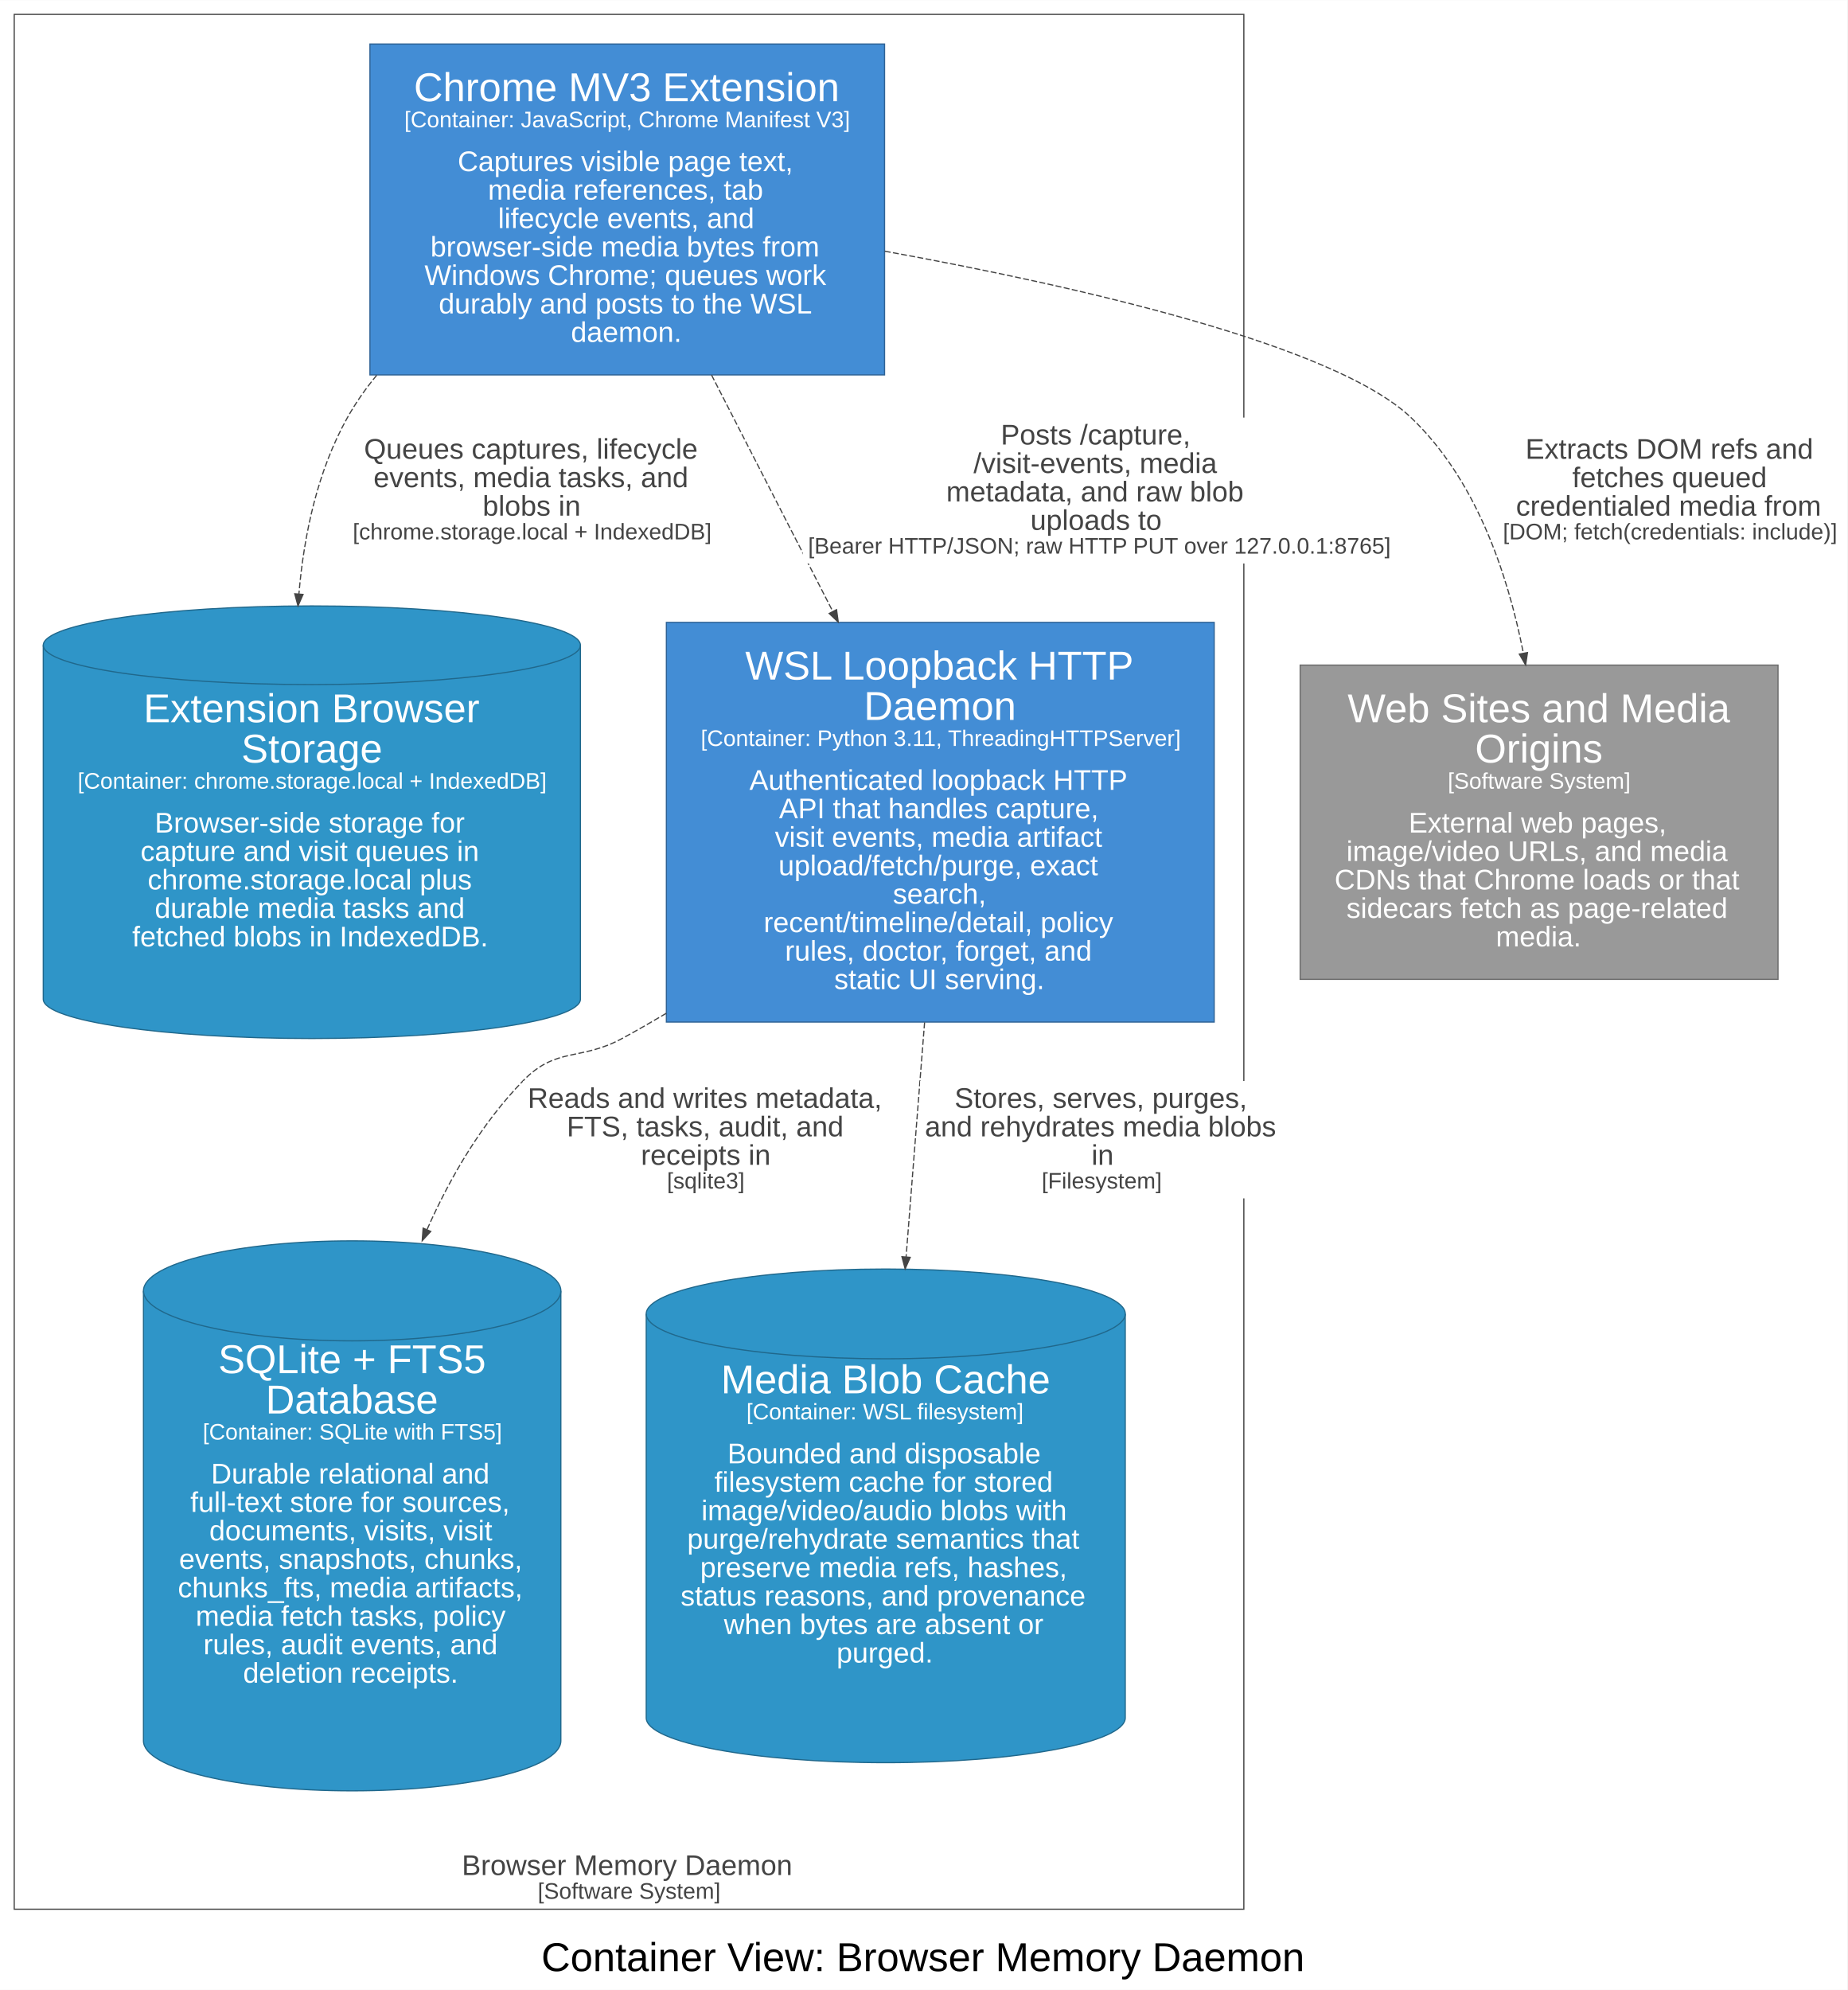
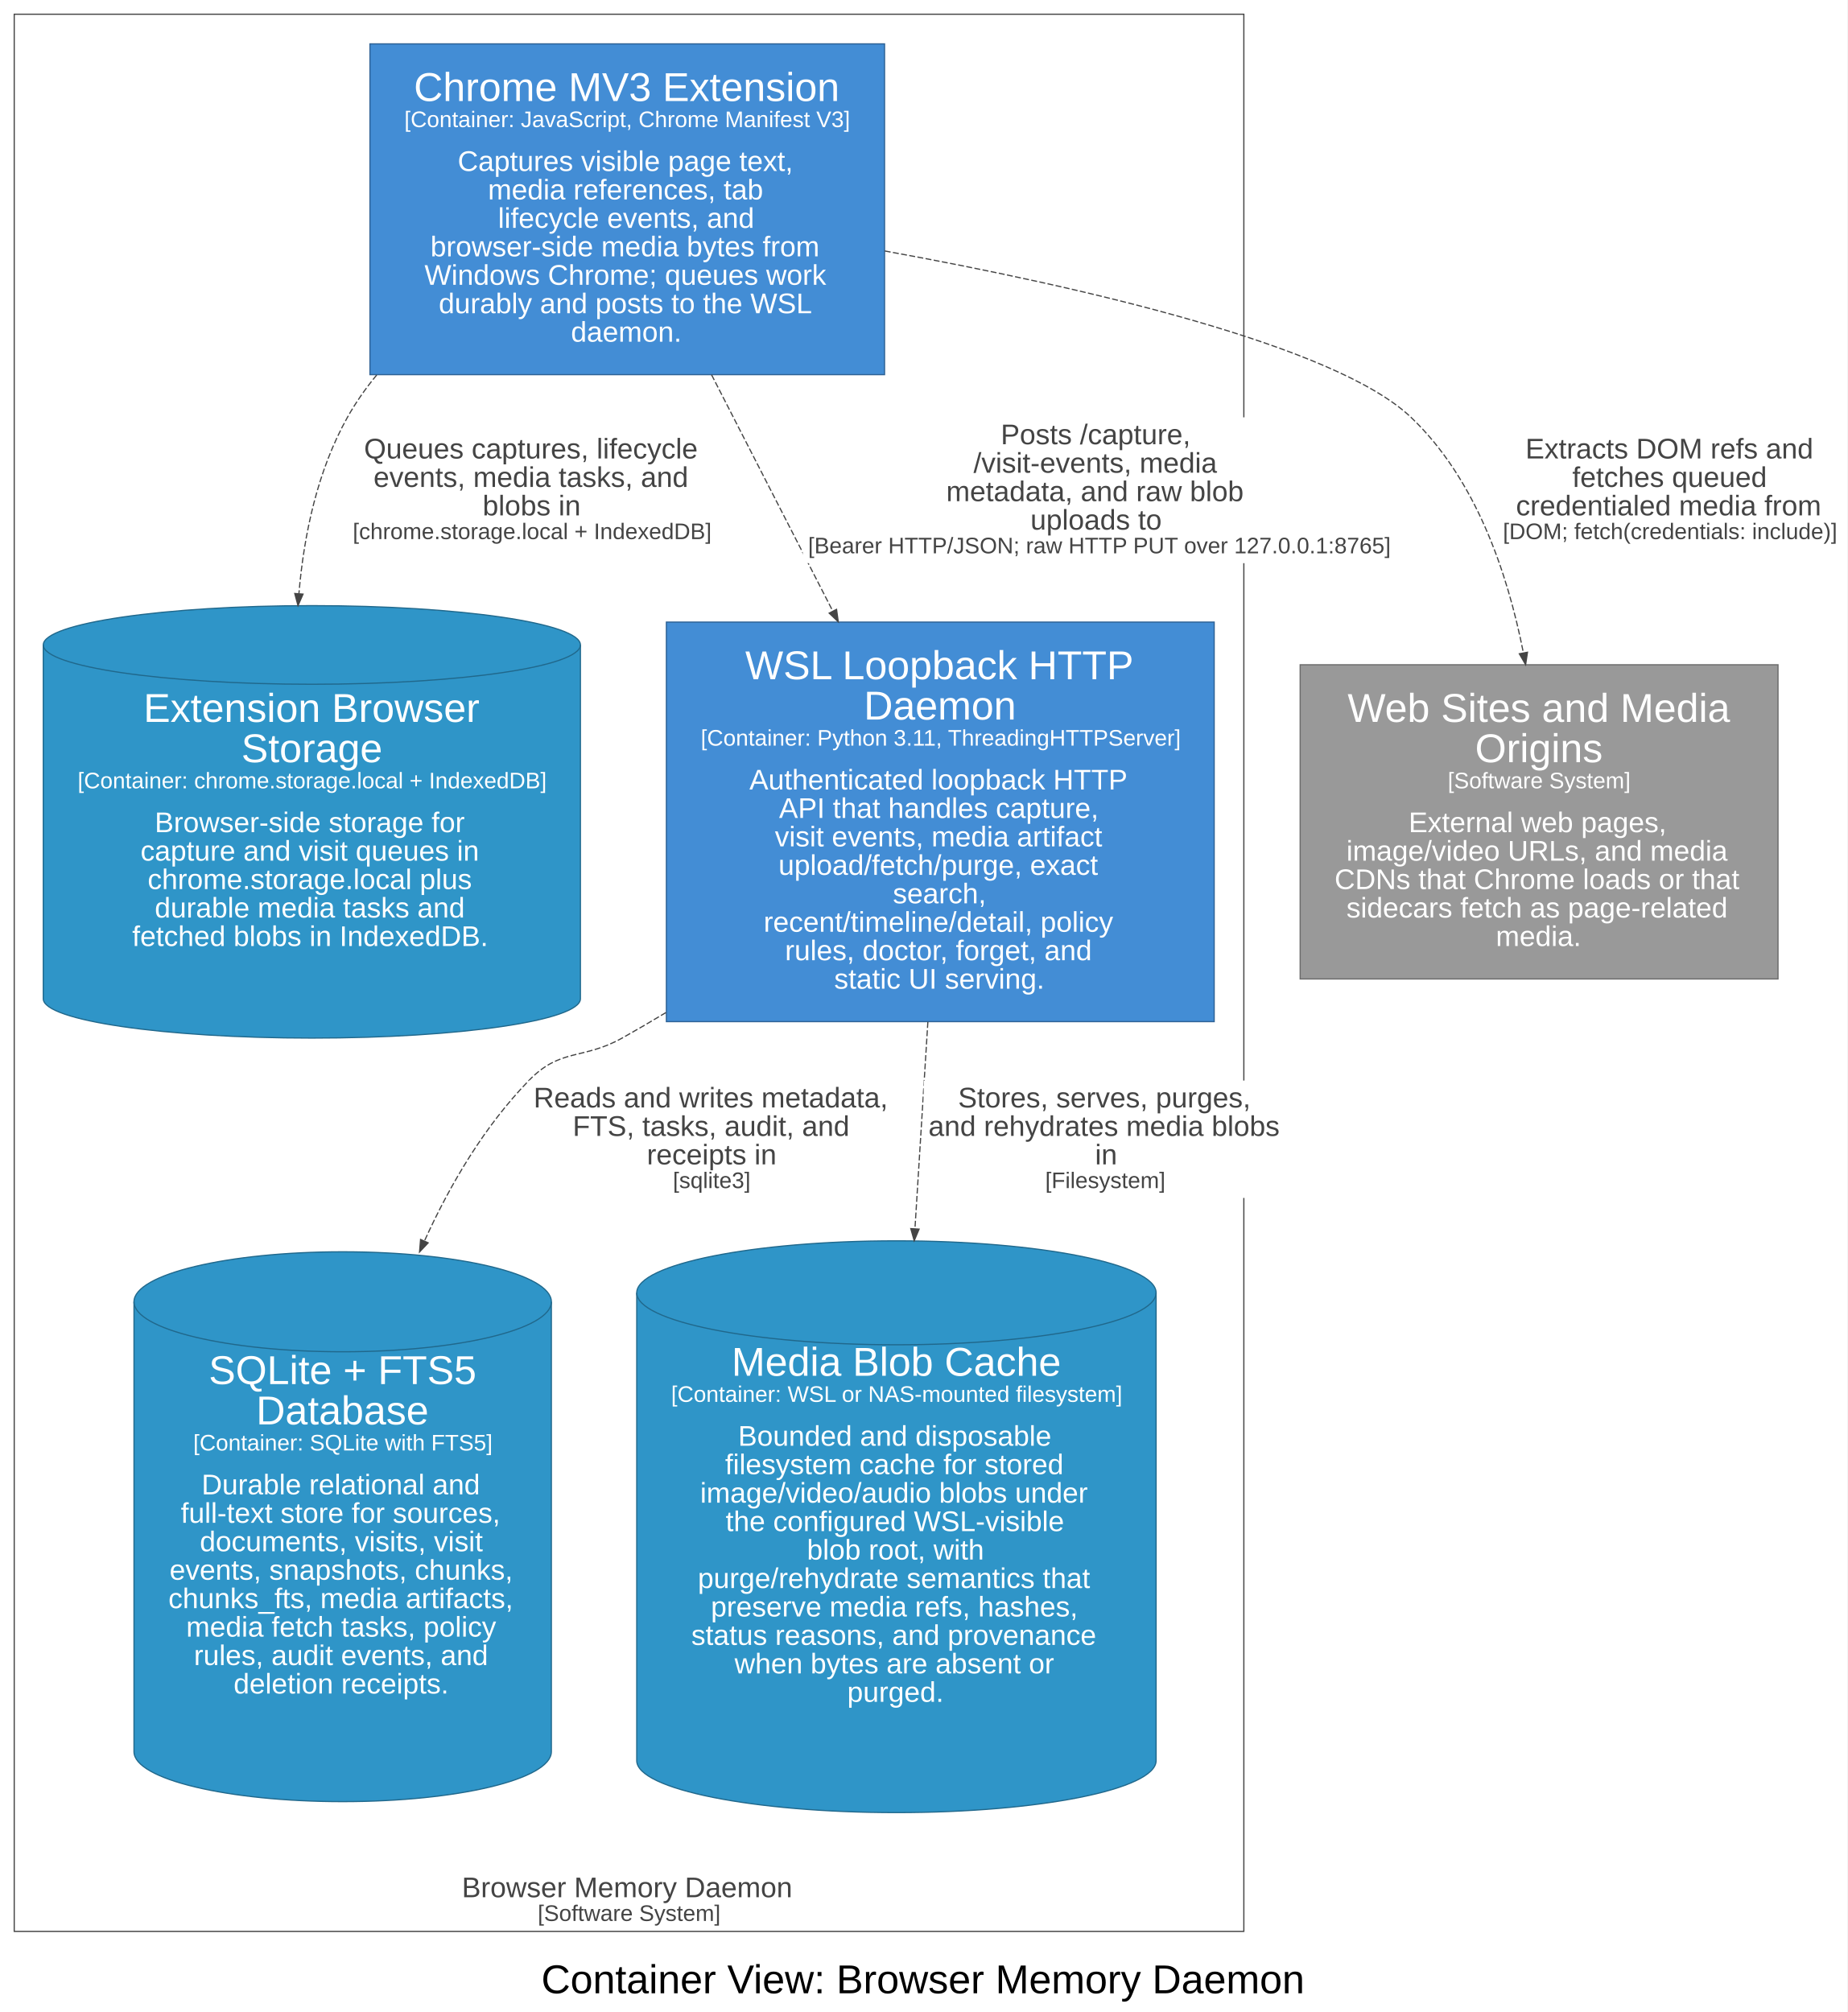
- <svg xmlns="http://www.w3.org/2000/svg" width="1558pt" height="1678pt" viewBox="0.00 0.00 1558.00 1677.75">
-   <g id="graph0" class="graph" transform="scale(1 1) rotate(0) translate(4 1673.75)">
-     <polygon fill="white" stroke="transparent" points="-4,4 -4,-1673.75 1554,-1673.75 1554,4 -4,4" />
+ <svg xmlns="http://www.w3.org/2000/svg" width="1558pt" height="1697pt" viewBox="0.00 0.00 1558.00 1697.00">
+   <g id="graph0" class="graph" transform="scale(1 1) rotate(0) translate(4 1693)">
+     <polygon fill="white" stroke="transparent" points="-4,4 -4,-1693 1554,-1693 1554,4 -4,4" />
    <text text-anchor="start" x="452.5" y="-11.8" font-family="Arial" font-size="34.00">Container View: Browser Memory Daemon</text>
    <g id="clust1" class="cluster">
-       <polygon fill="none" stroke="#444444" points="8,-64 8,-1661.75 1045,-1661.75 1045,-64 8,-64" />
+       <polygon fill="none" stroke="#444444" points="8,-64 8,-1681 1045,-1681 1045,-64 8,-64" />
      <text text-anchor="start" x="385.5" y="-92.8" font-family="Arial" font-size="24.00" fill="#444444">Browser Memory Daemon</text>
      <text text-anchor="start" x="449.5" y="-72.8" font-family="Arial" font-size="19.00" fill="#444444">[Software System]</text>
    </g>
    <g id="3" class="node">
-       <polygon fill="#999999" stroke="#6b6b6b" points="1495.5,-1113.06 1092.5,-1113.06 1092.5,-848.06 1495.5,-848.06 1495.5,-1113.06" />
-       <text text-anchor="start" x="1132.5" y="-1064.86" font-family="Arial" font-size="34.00" fill="#ffffff">Web Sites and Media</text>
-       <text text-anchor="start" x="1240" y="-1030.86" font-family="Arial" font-size="34.00" fill="#ffffff">Origins</text>
-       <text text-anchor="start" x="1217" y="-1008.86" font-family="Arial" font-size="19.00" fill="#ffffff">[Software System]</text>
-       <text text-anchor="start" x="1184" y="-971.86" font-family="Arial" font-size="24.00" fill="#ffffff">External web pages,</text>
-       <text text-anchor="start" x="1131.5" y="-947.86" font-family="Arial" font-size="24.00" fill="#ffffff">image/video URLs, and media</text>
-       <text text-anchor="start" x="1121.5" y="-923.86" font-family="Arial" font-size="24.00" fill="#ffffff">CDNs that Chrome loads or that</text>
-       <text text-anchor="start" x="1131.5" y="-899.86" font-family="Arial" font-size="24.00" fill="#ffffff">sidecars fetch as page-related</text>
-       <text text-anchor="start" x="1257.5" y="-875.86" font-family="Arial" font-size="24.00" fill="#ffffff">media.</text>
+       <polygon fill="#999999" stroke="#6b6b6b" points="1495.5,-1132.31 1092.5,-1132.31 1092.5,-867.31 1495.5,-867.31 1495.5,-1132.31" />
+       <text text-anchor="start" x="1132.5" y="-1084.11" font-family="Arial" font-size="34.00" fill="#ffffff">Web Sites and Media</text>
+       <text text-anchor="start" x="1240" y="-1050.11" font-family="Arial" font-size="34.00" fill="#ffffff">Origins</text>
+       <text text-anchor="start" x="1217" y="-1028.11" font-family="Arial" font-size="19.00" fill="#ffffff">[Software System]</text>
+       <text text-anchor="start" x="1184" y="-991.11" font-family="Arial" font-size="24.00" fill="#ffffff">External web pages,</text>
+       <text text-anchor="start" x="1131.5" y="-967.11" font-family="Arial" font-size="24.00" fill="#ffffff">image/video URLs, and media</text>
+       <text text-anchor="start" x="1121.5" y="-943.11" font-family="Arial" font-size="24.00" fill="#ffffff">CDNs that Chrome loads or that</text>
+       <text text-anchor="start" x="1131.5" y="-919.11" font-family="Arial" font-size="24.00" fill="#ffffff">sidecars fetch as page-related</text>
+       <text text-anchor="start" x="1257.5" y="-895.11" font-family="Arial" font-size="24.00" fill="#ffffff">media.</text>
    </g>
    <g id="13" class="node">
-       <path fill="#2f95c8" stroke="#20688c" d="M485.5,-1129.78C485.5,-1148.08 383.98,-1162.94 259,-1162.94 134.02,-1162.94 32.5,-1148.08 32.5,-1129.78 32.5,-1129.78 32.5,-831.35 32.5,-831.35 32.5,-813.05 134.02,-798.19 259,-798.19 383.98,-798.19 485.5,-813.05 485.5,-831.35 485.5,-831.35 485.5,-1129.78 485.5,-1129.78" />
-       <path fill="none" stroke="#20688c" d="M485.5,-1129.78C485.5,-1111.48 383.98,-1096.62 259,-1096.62 134.02,-1096.62 32.5,-1111.48 32.5,-1129.78" />
-       <text text-anchor="start" x="117" y="-1064.86" font-family="Arial" font-size="34.00" fill="#ffffff">Extension Browser</text>
-       <text text-anchor="start" x="199.5" y="-1030.86" font-family="Arial" font-size="34.00" fill="#ffffff">Storage</text>
-       <text text-anchor="start" x="61.5" y="-1008.86" font-family="Arial" font-size="19.00" fill="#ffffff">[Container: chrome.storage.local + IndexedDB]</text>
-       <text text-anchor="start" x="126.5" y="-971.86" font-family="Arial" font-size="24.00" fill="#ffffff">Browser-side storage for</text>
-       <text text-anchor="start" x="114.5" y="-947.86" font-family="Arial" font-size="24.00" fill="#ffffff">capture and visit queues in</text>
-       <text text-anchor="start" x="120.5" y="-923.86" font-family="Arial" font-size="24.00" fill="#ffffff">chrome.storage.local plus</text>
-       <text text-anchor="start" x="126.5" y="-899.86" font-family="Arial" font-size="24.00" fill="#ffffff">durable media tasks and</text>
-       <text text-anchor="start" x="107.5" y="-875.86" font-family="Arial" font-size="24.00" fill="#ffffff">fetched blobs in IndexedDB.</text>
+       <path fill="#2f95c8" stroke="#20688c" d="M485.5,-1149.03C485.5,-1167.33 383.98,-1182.19 259,-1182.19 134.02,-1182.19 32.5,-1167.33 32.5,-1149.03 32.5,-1149.03 32.5,-850.6 32.5,-850.6 32.5,-832.3 134.02,-817.44 259,-817.44 383.98,-817.44 485.5,-832.3 485.5,-850.6 485.5,-850.6 485.5,-1149.03 485.5,-1149.03" />
+       <path fill="none" stroke="#20688c" d="M485.5,-1149.03C485.5,-1130.73 383.98,-1115.87 259,-1115.87 134.02,-1115.87 32.5,-1130.73 32.5,-1149.03" />
+       <text text-anchor="start" x="117" y="-1084.11" font-family="Arial" font-size="34.00" fill="#ffffff">Extension Browser</text>
+       <text text-anchor="start" x="199.5" y="-1050.11" font-family="Arial" font-size="34.00" fill="#ffffff">Storage</text>
+       <text text-anchor="start" x="61.5" y="-1028.11" font-family="Arial" font-size="19.00" fill="#ffffff">[Container: chrome.storage.local + IndexedDB]</text>
+       <text text-anchor="start" x="126.5" y="-991.11" font-family="Arial" font-size="24.00" fill="#ffffff">Browser-side storage for</text>
+       <text text-anchor="start" x="114.5" y="-967.11" font-family="Arial" font-size="24.00" fill="#ffffff">capture and visit queues in</text>
+       <text text-anchor="start" x="120.5" y="-943.11" font-family="Arial" font-size="24.00" fill="#ffffff">chrome.storage.local plus</text>
+       <text text-anchor="start" x="126.5" y="-919.11" font-family="Arial" font-size="24.00" fill="#ffffff">durable media tasks and</text>
+       <text text-anchor="start" x="107.5" y="-895.11" font-family="Arial" font-size="24.00" fill="#ffffff">fetched blobs in IndexedDB.</text>
    </g>
    <g id="14" class="node">
-       <polygon fill="#438dd5" stroke="#2e6295" points="1020,-1149.06 558,-1149.06 558,-812.06 1020,-812.06 1020,-1149.06" />
-       <text text-anchor="start" x="624.5" y="-1100.86" font-family="Arial" font-size="34.00" fill="#ffffff">WSL Loopback HTTP</text>
-       <text text-anchor="start" x="724.5" y="-1066.86" font-family="Arial" font-size="34.00" fill="#ffffff">Daemon</text>
-       <text text-anchor="start" x="587" y="-1044.86" font-family="Arial" font-size="19.00" fill="#ffffff">[Container: Python 3.11, ThreadingHTTPServer]</text>
-       <text text-anchor="start" x="628" y="-1007.86" font-family="Arial" font-size="24.00" fill="#ffffff">Authenticated loopback HTTP</text>
-       <text text-anchor="start" x="653" y="-983.86" font-family="Arial" font-size="24.00" fill="#ffffff">API that handles capture,</text>
-       <text text-anchor="start" x="649.5" y="-959.86" font-family="Arial" font-size="24.00" fill="#ffffff">visit events, media artifact</text>
-       <text text-anchor="start" x="652.5" y="-935.86" font-family="Arial" font-size="24.00" fill="#ffffff">upload/fetch/purge, exact</text>
-       <text text-anchor="start" x="749" y="-911.86" font-family="Arial" font-size="24.00" fill="#ffffff">search,</text>
-       <text text-anchor="start" x="640" y="-887.86" font-family="Arial" font-size="24.00" fill="#ffffff">recent/timeline/detail, policy</text>
-       <text text-anchor="start" x="658" y="-863.86" font-family="Arial" font-size="24.00" fill="#ffffff">rules, doctor, forget, and</text>
-       <text text-anchor="start" x="699.5" y="-839.86" font-family="Arial" font-size="24.00" fill="#ffffff">static UI serving.</text>
+       <polygon fill="#438dd5" stroke="#2e6295" points="1020,-1168.31 558,-1168.31 558,-831.31 1020,-831.31 1020,-1168.31" />
+       <text text-anchor="start" x="624.5" y="-1120.11" font-family="Arial" font-size="34.00" fill="#ffffff">WSL Loopback HTTP</text>
+       <text text-anchor="start" x="724.5" y="-1086.11" font-family="Arial" font-size="34.00" fill="#ffffff">Daemon</text>
+       <text text-anchor="start" x="587" y="-1064.11" font-family="Arial" font-size="19.00" fill="#ffffff">[Container: Python 3.11, ThreadingHTTPServer]</text>
+       <text text-anchor="start" x="628" y="-1027.11" font-family="Arial" font-size="24.00" fill="#ffffff">Authenticated loopback HTTP</text>
+       <text text-anchor="start" x="653" y="-1003.11" font-family="Arial" font-size="24.00" fill="#ffffff">API that handles capture,</text>
+       <text text-anchor="start" x="649.5" y="-979.11" font-family="Arial" font-size="24.00" fill="#ffffff">visit events, media artifact</text>
+       <text text-anchor="start" x="652.5" y="-955.11" font-family="Arial" font-size="24.00" fill="#ffffff">upload/fetch/purge, exact</text>
+       <text text-anchor="start" x="749" y="-931.11" font-family="Arial" font-size="24.00" fill="#ffffff">search,</text>
+       <text text-anchor="start" x="640" y="-907.11" font-family="Arial" font-size="24.00" fill="#ffffff">recent/timeline/detail, policy</text>
+       <text text-anchor="start" x="658" y="-883.11" font-family="Arial" font-size="24.00" fill="#ffffff">rules, doctor, forget, and</text>
+       <text text-anchor="start" x="699.5" y="-859.11" font-family="Arial" font-size="24.00" fill="#ffffff">static UI serving.</text>
    </g>
    <g id="27" class="node">
-       <path fill="#2f95c8" stroke="#20688c" d="M469,-585.4C469,-608.67 390.11,-627.56 293,-627.56 195.89,-627.56 117,-608.67 117,-585.4 117,-585.4 117,-205.97 117,-205.97 117,-182.71 195.89,-163.81 293,-163.81 390.11,-163.81 469,-182.71 469,-205.97 469,-205.97 469,-585.4 469,-585.4" />
-       <path fill="none" stroke="#20688c" d="M469,-585.4C469,-562.14 390.11,-543.24 293,-543.24 195.89,-543.24 117,-562.14 117,-585.4" />
-       <text text-anchor="start" x="180" y="-515.99" font-family="Arial" font-size="34.00" fill="#ffffff">SQLite + FTS5</text>
-       <text text-anchor="start" x="220" y="-481.99" font-family="Arial" font-size="34.00" fill="#ffffff">Database</text>
-       <text text-anchor="start" x="167" y="-459.99" font-family="Arial" font-size="19.00" fill="#ffffff">[Container: SQLite with FTS5]</text>
-       <text text-anchor="start" x="174" y="-422.99" font-family="Arial" font-size="24.00" fill="#ffffff">Durable relational and</text>
-       <text text-anchor="start" x="156.5" y="-398.99" font-family="Arial" font-size="24.00" fill="#ffffff">full-text store for sources,</text>
-       <text text-anchor="start" x="172.5" y="-374.99" font-family="Arial" font-size="24.00" fill="#ffffff">documents, visits, visit</text>
-       <text text-anchor="start" x="147" y="-350.99" font-family="Arial" font-size="24.00" fill="#ffffff">events, snapshots, chunks,</text>
-       <text text-anchor="start" x="146" y="-326.99" font-family="Arial" font-size="24.00" fill="#ffffff">chunks_fts, media artifacts,</text>
-       <text text-anchor="start" x="161" y="-302.99" font-family="Arial" font-size="24.00" fill="#ffffff">media fetch tasks, policy</text>
-       <text text-anchor="start" x="167.5" y="-278.99" font-family="Arial" font-size="24.00" fill="#ffffff">rules, audit events, and</text>
-       <text text-anchor="start" x="201" y="-254.99" font-family="Arial" font-size="24.00" fill="#ffffff">deletion receipts.</text>
+       <path fill="#2f95c8" stroke="#20688c" d="M461,-595.03C461,-618.29 382.11,-637.19 285,-637.19 187.89,-637.19 109,-618.29 109,-595.03 109,-595.03 109,-215.6 109,-215.6 109,-192.33 187.89,-173.44 285,-173.44 382.11,-173.44 461,-192.33 461,-215.6 461,-215.6 461,-595.03 461,-595.03" />
+       <path fill="none" stroke="#20688c" d="M461,-595.03C461,-571.77 382.11,-552.87 285,-552.87 187.89,-552.87 109,-571.77 109,-595.03" />
+       <text text-anchor="start" x="172" y="-525.61" font-family="Arial" font-size="34.00" fill="#ffffff">SQLite + FTS5</text>
+       <text text-anchor="start" x="212" y="-491.61" font-family="Arial" font-size="34.00" fill="#ffffff">Database</text>
+       <text text-anchor="start" x="159" y="-469.61" font-family="Arial" font-size="19.00" fill="#ffffff">[Container: SQLite with FTS5]</text>
+       <text text-anchor="start" x="166" y="-432.61" font-family="Arial" font-size="24.00" fill="#ffffff">Durable relational and</text>
+       <text text-anchor="start" x="148.5" y="-408.61" font-family="Arial" font-size="24.00" fill="#ffffff">full-text store for sources,</text>
+       <text text-anchor="start" x="164.5" y="-384.61" font-family="Arial" font-size="24.00" fill="#ffffff">documents, visits, visit</text>
+       <text text-anchor="start" x="139" y="-360.61" font-family="Arial" font-size="24.00" fill="#ffffff">events, snapshots, chunks,</text>
+       <text text-anchor="start" x="138" y="-336.61" font-family="Arial" font-size="24.00" fill="#ffffff">chunks_fts, media artifacts,</text>
+       <text text-anchor="start" x="153" y="-312.61" font-family="Arial" font-size="24.00" fill="#ffffff">media fetch tasks, policy</text>
+       <text text-anchor="start" x="159.5" y="-288.61" font-family="Arial" font-size="24.00" fill="#ffffff">rules, audit events, and</text>
+       <text text-anchor="start" x="193" y="-264.61" font-family="Arial" font-size="24.00" fill="#ffffff">deletion receipts.</text>
    </g>
    <g id="43" class="edge">
-       <path fill="none" stroke="#444444" stroke-dasharray="5,2" d="M557.9,-819.43C545.55,-812.1 533.2,-805.04 521,-798.38 485.35,-778.91 465.29,-791.52 437,-762.38 402.76,-727.11 376.39,-682.73 356.17,-637.16" />
-       <polygon fill="#444444" stroke="#444444" points="359.27,-635.51 352.08,-627.73 352.85,-638.3 359.27,-635.51" />
-       <polygon fill="white" stroke="transparent" points="437,-663.38 437,-762.38 747,-762.38 747,-663.38 437,-663.38" />
-       <text text-anchor="start" x="441" y="-739.67" font-family="Arial" font-size="24.00" fill="#444444">Reads and writes metadata,</text>
-       <text text-anchor="start" x="474" y="-715.67" font-family="Arial" font-size="24.00" fill="#444444">FTS, tasks, audit, and</text>
-       <text text-anchor="start" x="536.5" y="-691.67" font-family="Arial" font-size="24.00" fill="#444444">receipts in</text>
-       <text text-anchor="start" x="558.5" y="-671.67" font-family="Arial" font-size="19.00" fill="#444444">[sqlite3]</text>
+       <path fill="none" stroke="#444444" stroke-dasharray="5,2" d="M557.71,-839.02C545.41,-831.6 533.12,-824.42 521,-817.62 487.34,-798.75 468.85,-809.33 442,-781.62 404.98,-743.43 376.16,-695.22 353.91,-646.2" />
+       <polygon fill="#444444" stroke="#444444" points="357.09,-644.75 349.83,-637.04 350.7,-647.6 357.09,-644.75" />
+       <polygon fill="white" stroke="transparent" points="442,-682.62 442,-781.62 752,-781.62 752,-682.62 442,-682.62" />
+       <text text-anchor="start" x="446" y="-758.92" font-family="Arial" font-size="24.00" fill="#444444">Reads and writes metadata,</text>
+       <text text-anchor="start" x="479" y="-734.92" font-family="Arial" font-size="24.00" fill="#444444">FTS, tasks, audit, and</text>
+       <text text-anchor="start" x="541.5" y="-710.92" font-family="Arial" font-size="24.00" fill="#444444">receipts in</text>
+       <text text-anchor="start" x="563.5" y="-690.92" font-family="Arial" font-size="19.00" fill="#444444">[sqlite3]</text>
    </g>
    <g id="29" class="node">
-       <path fill="#2f95c8" stroke="#20688c" d="M945,-565.97C945,-586.85 854.46,-603.81 743,-603.81 631.54,-603.81 541,-586.85 541,-565.97 541,-565.97 541,-225.4 541,-225.4 541,-204.52 631.54,-187.56 743,-187.56 854.46,-187.56 945,-204.52 945,-225.4 945,-225.4 945,-565.97 945,-565.97" />
-       <path fill="none" stroke="#20688c" d="M945,-565.97C945,-545.09 854.46,-528.13 743,-528.13 631.54,-528.13 541,-545.09 541,-565.97" />
-       <text text-anchor="start" x="604" y="-498.99" font-family="Arial" font-size="34.00" fill="#ffffff">Media Blob Cache</text>
-       <text text-anchor="start" x="625.5" y="-476.99" font-family="Arial" font-size="19.00" fill="#ffffff">[Container: WSL filesystem]</text>
-       <text text-anchor="start" x="609.5" y="-439.99" font-family="Arial" font-size="24.00" fill="#ffffff">Bounded and disposable</text>
-       <text text-anchor="start" x="598.5" y="-415.99" font-family="Arial" font-size="24.00" fill="#ffffff">filesystem cache for stored</text>
-       <text text-anchor="start" x="587.5" y="-391.99" font-family="Arial" font-size="24.00" fill="#ffffff">image/video/audio blobs with</text>
-       <text text-anchor="start" x="575.5" y="-367.99" font-family="Arial" font-size="24.00" fill="#ffffff">purge/rehydrate semantics that</text>
-       <text text-anchor="start" x="586.5" y="-343.99" font-family="Arial" font-size="24.00" fill="#ffffff">preserve media refs, hashes,</text>
-       <text text-anchor="start" x="570" y="-319.99" font-family="Arial" font-size="24.00" fill="#ffffff">status reasons, and provenance</text>
-       <text text-anchor="start" x="606.5" y="-295.99" font-family="Arial" font-size="24.00" fill="#ffffff">when bytes are absent or</text>
-       <text text-anchor="start" x="701.5" y="-271.99" font-family="Arial" font-size="24.00" fill="#ffffff">purged.</text>
+       <path fill="#2f95c8" stroke="#20688c" d="M971,-602.6C971,-626.79 872.84,-646.44 752,-646.44 631.16,-646.44 533,-626.79 533,-602.6 533,-602.6 533,-208.03 533,-208.03 533,-183.84 631.16,-164.19 752,-164.19 872.84,-164.19 971,-183.84 971,-208.03 971,-208.03 971,-602.6 971,-602.6" />
+       <path fill="none" stroke="#20688c" d="M971,-602.6C971,-578.41 872.84,-558.76 752,-558.76 631.16,-558.76 533,-578.41 533,-602.6" />
+       <text text-anchor="start" x="613" y="-532.61" font-family="Arial" font-size="34.00" fill="#ffffff">Media Blob Cache</text>
+       <text text-anchor="start" x="562" y="-510.61" font-family="Arial" font-size="19.00" fill="#ffffff">[Container: WSL or NAS-mounted filesystem]</text>
+       <text text-anchor="start" x="618.5" y="-473.61" font-family="Arial" font-size="24.00" fill="#ffffff">Bounded and disposable</text>
+       <text text-anchor="start" x="607.5" y="-449.61" font-family="Arial" font-size="24.00" fill="#ffffff">filesystem cache for stored</text>
+       <text text-anchor="start" x="586.5" y="-425.61" font-family="Arial" font-size="24.00" fill="#ffffff">image/video/audio blobs under</text>
+       <text text-anchor="start" x="608" y="-401.61" font-family="Arial" font-size="24.00" fill="#ffffff">the configured WSL-visible</text>
+       <text text-anchor="start" x="676.5" y="-377.61" font-family="Arial" font-size="24.00" fill="#ffffff">blob root, with</text>
+       <text text-anchor="start" x="584.5" y="-353.61" font-family="Arial" font-size="24.00" fill="#ffffff">purge/rehydrate semantics that</text>
+       <text text-anchor="start" x="595.5" y="-329.61" font-family="Arial" font-size="24.00" fill="#ffffff">preserve media refs, hashes,</text>
+       <text text-anchor="start" x="579" y="-305.61" font-family="Arial" font-size="24.00" fill="#ffffff">status reasons, and provenance</text>
+       <text text-anchor="start" x="615.5" y="-281.61" font-family="Arial" font-size="24.00" fill="#ffffff">when bytes are absent or</text>
+       <text text-anchor="start" x="710.5" y="-257.61" font-family="Arial" font-size="24.00" fill="#ffffff">purged.</text>
    </g>
    <g id="45" class="edge">
-       <path fill="none" stroke="#444444" stroke-dasharray="5,2" d="M775.76,-811.75C770.89,-750.09 765.31,-679.37 760.15,-613.98" />
-       <polygon fill="#444444" stroke="#444444" points="763.63,-613.65 759.36,-603.96 756.66,-614.2 763.63,-613.65" />
-       <polygon fill="white" stroke="transparent" points="772,-663.38 772,-762.38 1080,-762.38 1080,-663.38 772,-663.38" />
-       <text text-anchor="start" x="801" y="-739.67" font-family="Arial" font-size="24.00" fill="#444444">Stores, serves, purges,</text>
-       <text text-anchor="start" x="776" y="-715.67" font-family="Arial" font-size="24.00" fill="#444444">and rehydrates media blobs</text>
-       <text text-anchor="start" x="916.5" y="-691.67" font-family="Arial" font-size="24.00" fill="#444444">in</text>
-       <text text-anchor="start" x="874.5" y="-671.67" font-family="Arial" font-size="19.00" fill="#444444">[Filesystem]</text>
+       <path fill="none" stroke="#444444" stroke-dasharray="5,2" d="M778.52,-831.01C775.14,-776.83 771.31,-715.54 767.64,-656.73" />
+       <polygon fill="#444444" stroke="#444444" points="771.12,-656.31 767,-646.54 764.13,-656.74 771.12,-656.31" />
+       <polygon fill="white" stroke="transparent" points="775,-682.62 775,-781.62 1083,-781.62 1083,-682.62 775,-682.62" />
+       <text text-anchor="start" x="804" y="-758.92" font-family="Arial" font-size="24.00" fill="#444444">Stores, serves, purges,</text>
+       <text text-anchor="start" x="779" y="-734.92" font-family="Arial" font-size="24.00" fill="#444444">and rehydrates media blobs</text>
+       <text text-anchor="start" x="919.5" y="-710.92" font-family="Arial" font-size="24.00" fill="#444444">in</text>
+       <text text-anchor="start" x="877.5" y="-690.92" font-family="Arial" font-size="19.00" fill="#444444">[Filesystem]</text>
    </g>
    <g id="5" class="node">
-       <polygon fill="#438dd5" stroke="#2e6295" points="742,-1636.75 308,-1636.75 308,-1357.75 742,-1357.75 742,-1636.75" />
-       <text text-anchor="start" x="345" y="-1588.55" font-family="Arial" font-size="34.00" fill="#ffffff">Chrome MV3 Extension</text>
-       <text text-anchor="start" x="337" y="-1566.55" font-family="Arial" font-size="19.00" fill="#ffffff">[Container: JavaScript, Chrome Manifest V3]</text>
-       <text text-anchor="start" x="382" y="-1529.55" font-family="Arial" font-size="24.00" fill="#ffffff">Captures visible page text,</text>
-       <text text-anchor="start" x="407.5" y="-1505.55" font-family="Arial" font-size="24.00" fill="#ffffff">media references, tab</text>
-       <text text-anchor="start" x="416" y="-1481.55" font-family="Arial" font-size="24.00" fill="#ffffff">lifecycle events, and</text>
-       <text text-anchor="start" x="359" y="-1457.55" font-family="Arial" font-size="24.00" fill="#ffffff">browser-side media bytes from</text>
-       <text text-anchor="start" x="354" y="-1433.55" font-family="Arial" font-size="24.00" fill="#ffffff">Windows Chrome; queues work</text>
-       <text text-anchor="start" x="366" y="-1409.55" font-family="Arial" font-size="24.00" fill="#ffffff">durably and posts to the WSL</text>
-       <text text-anchor="start" x="477.5" y="-1385.55" font-family="Arial" font-size="24.00" fill="#ffffff">daemon.</text>
+       <polygon fill="#438dd5" stroke="#2e6295" points="742,-1656 308,-1656 308,-1377 742,-1377 742,-1656" />
+       <text text-anchor="start" x="345" y="-1607.8" font-family="Arial" font-size="34.00" fill="#ffffff">Chrome MV3 Extension</text>
+       <text text-anchor="start" x="337" y="-1585.8" font-family="Arial" font-size="19.00" fill="#ffffff">[Container: JavaScript, Chrome Manifest V3]</text>
+       <text text-anchor="start" x="382" y="-1548.8" font-family="Arial" font-size="24.00" fill="#ffffff">Captures visible page text,</text>
+       <text text-anchor="start" x="407.5" y="-1524.8" font-family="Arial" font-size="24.00" fill="#ffffff">media references, tab</text>
+       <text text-anchor="start" x="416" y="-1500.8" font-family="Arial" font-size="24.00" fill="#ffffff">lifecycle events, and</text>
+       <text text-anchor="start" x="359" y="-1476.8" font-family="Arial" font-size="24.00" fill="#ffffff">browser-side media bytes from</text>
+       <text text-anchor="start" x="354" y="-1452.8" font-family="Arial" font-size="24.00" fill="#ffffff">Windows Chrome; queues work</text>
+       <text text-anchor="start" x="366" y="-1428.8" font-family="Arial" font-size="24.00" fill="#ffffff">durably and posts to the WSL</text>
+       <text text-anchor="start" x="477.5" y="-1404.8" font-family="Arial" font-size="24.00" fill="#ffffff">daemon.</text>
    </g>
    <g id="36" class="edge">
-       <path fill="none" stroke="#444444" stroke-dasharray="5,2" d="M742.17,-1462.08C909.26,-1431.66 1122.06,-1382.61 1186,-1321.75 1240.12,-1270.24 1267.21,-1191.79 1280.74,-1123.2" />
-       <polygon fill="#444444" stroke="#444444" points="1284.22,-1123.63 1282.64,-1113.16 1277.34,-1122.33 1284.22,-1123.63" />
-       <polygon fill="white" stroke="transparent" points="1259,-1210.75 1259,-1309.75 1550,-1309.75 1550,-1210.75 1259,-1210.75" />
-       <text text-anchor="start" x="1282.5" y="-1287.05" font-family="Arial" font-size="24.00" fill="#444444">Extracts DOM refs and</text>
-       <text text-anchor="start" x="1322" y="-1263.05" font-family="Arial" font-size="24.00" fill="#444444">fetches queued</text>
-       <text text-anchor="start" x="1274.5" y="-1239.05" font-family="Arial" font-size="24.00" fill="#444444">credentialed media from</text>
-       <text text-anchor="start" x="1263.5" y="-1219.05" font-family="Arial" font-size="19.00" fill="#444444">[DOM; fetch(credentials: include)]</text>
+       <path fill="none" stroke="#444444" stroke-dasharray="5,2" d="M742.17,-1481.33C909.26,-1450.91 1122.06,-1401.86 1186,-1341 1240.12,-1289.49 1267.21,-1211.04 1280.74,-1142.45" />
+       <polygon fill="#444444" stroke="#444444" points="1284.22,-1142.88 1282.64,-1132.41 1277.34,-1141.58 1284.22,-1142.88" />
+       <polygon fill="white" stroke="transparent" points="1259,-1230 1259,-1329 1550,-1329 1550,-1230 1259,-1230" />
+       <text text-anchor="start" x="1282.5" y="-1306.3" font-family="Arial" font-size="24.00" fill="#444444">Extracts DOM refs and</text>
+       <text text-anchor="start" x="1322" y="-1282.3" font-family="Arial" font-size="24.00" fill="#444444">fetches queued</text>
+       <text text-anchor="start" x="1274.5" y="-1258.3" font-family="Arial" font-size="24.00" fill="#444444">credentialed media from</text>
+       <text text-anchor="start" x="1263.5" y="-1238.3" font-family="Arial" font-size="19.00" fill="#444444">[DOM; fetch(credentials: include)]</text>
    </g>
    <g id="37" class="edge">
-       <path fill="none" stroke="#444444" stroke-dasharray="5,2" d="M313.7,-1357.47C304.4,-1346.22 296.04,-1334.31 289,-1321.75 263.99,-1277.15 252.43,-1223.98 248.09,-1173.09" />
-       <polygon fill="#444444" stroke="#444444" points="251.57,-1172.65 247.32,-1162.95 244.59,-1173.18 251.57,-1172.65" />
-       <polygon fill="white" stroke="transparent" points="289,-1210.75 289,-1309.75 600,-1309.75 600,-1210.75 289,-1210.75" />
-       <text text-anchor="start" x="303" y="-1287.05" font-family="Arial" font-size="24.00" fill="#444444">Queues captures, lifecycle</text>
-       <text text-anchor="start" x="311" y="-1263.05" font-family="Arial" font-size="24.00" fill="#444444">events, media tasks, and</text>
-       <text text-anchor="start" x="403" y="-1239.05" font-family="Arial" font-size="24.00" fill="#444444">blobs in</text>
-       <text text-anchor="start" x="293.5" y="-1219.05" font-family="Arial" font-size="19.00" fill="#444444">[chrome.storage.local + IndexedDB]</text>
+       <path fill="none" stroke="#444444" stroke-dasharray="5,2" d="M313.7,-1376.72C304.4,-1365.47 296.04,-1353.56 289,-1341 263.99,-1296.4 252.43,-1243.23 248.09,-1192.34" />
+       <polygon fill="#444444" stroke="#444444" points="251.57,-1191.9 247.32,-1182.2 244.59,-1192.43 251.57,-1191.9" />
+       <polygon fill="white" stroke="transparent" points="289,-1230 289,-1329 600,-1329 600,-1230 289,-1230" />
+       <text text-anchor="start" x="303" y="-1306.3" font-family="Arial" font-size="24.00" fill="#444444">Queues captures, lifecycle</text>
+       <text text-anchor="start" x="311" y="-1282.3" font-family="Arial" font-size="24.00" fill="#444444">events, media tasks, and</text>
+       <text text-anchor="start" x="403" y="-1258.3" font-family="Arial" font-size="24.00" fill="#444444">blobs in</text>
+       <text text-anchor="start" x="293.5" y="-1238.3" font-family="Arial" font-size="19.00" fill="#444444">[chrome.storage.local + IndexedDB]</text>
    </g>
    <g id="38" class="edge">
-       <path fill="none" stroke="#444444" stroke-dasharray="5,2" d="M596.09,-1357.65C627.53,-1296.37 664.86,-1223.58 698.27,-1158.44" />
-       <polygon fill="#444444" stroke="#444444" points="701.51,-1159.8 702.96,-1149.3 695.28,-1156.6 701.51,-1159.8" />
-       <polygon fill="white" stroke="transparent" points="673,-1198.75 673,-1321.75 1168,-1321.75 1168,-1198.75 673,-1198.75" />
-       <text text-anchor="start" x="840" y="-1299.05" font-family="Arial" font-size="24.00" fill="#444444">Posts /capture,</text>
-       <text text-anchor="start" x="817" y="-1275.05" font-family="Arial" font-size="24.00" fill="#444444">/visit-events, media</text>
-       <text text-anchor="start" x="794" y="-1251.05" font-family="Arial" font-size="24.00" fill="#444444">metadata, and raw blob</text>
-       <text text-anchor="start" x="865" y="-1227.05" font-family="Arial" font-size="24.00" fill="#444444">uploads to</text>
-       <text text-anchor="start" x="677.5" y="-1207.05" font-family="Arial" font-size="19.00" fill="#444444">[Bearer HTTP/JSON; raw HTTP PUT over 127.0.0.1:8765]</text>
+       <path fill="none" stroke="#444444" stroke-dasharray="5,2" d="M596.09,-1376.9C627.53,-1315.62 664.86,-1242.83 698.27,-1177.69" />
+       <polygon fill="#444444" stroke="#444444" points="701.51,-1179.05 702.96,-1168.55 695.28,-1175.85 701.51,-1179.05" />
+       <polygon fill="white" stroke="transparent" points="673,-1218 673,-1341 1168,-1341 1168,-1218 673,-1218" />
+       <text text-anchor="start" x="840" y="-1318.3" font-family="Arial" font-size="24.00" fill="#444444">Posts /capture,</text>
+       <text text-anchor="start" x="817" y="-1294.3" font-family="Arial" font-size="24.00" fill="#444444">/visit-events, media</text>
+       <text text-anchor="start" x="794" y="-1270.3" font-family="Arial" font-size="24.00" fill="#444444">metadata, and raw blob</text>
+       <text text-anchor="start" x="865" y="-1246.3" font-family="Arial" font-size="24.00" fill="#444444">uploads to</text>
+       <text text-anchor="start" x="677.5" y="-1226.3" font-family="Arial" font-size="19.00" fill="#444444">[Bearer HTTP/JSON; raw HTTP PUT over 127.0.0.1:8765]</text>
    </g>
  </g>
</svg>
